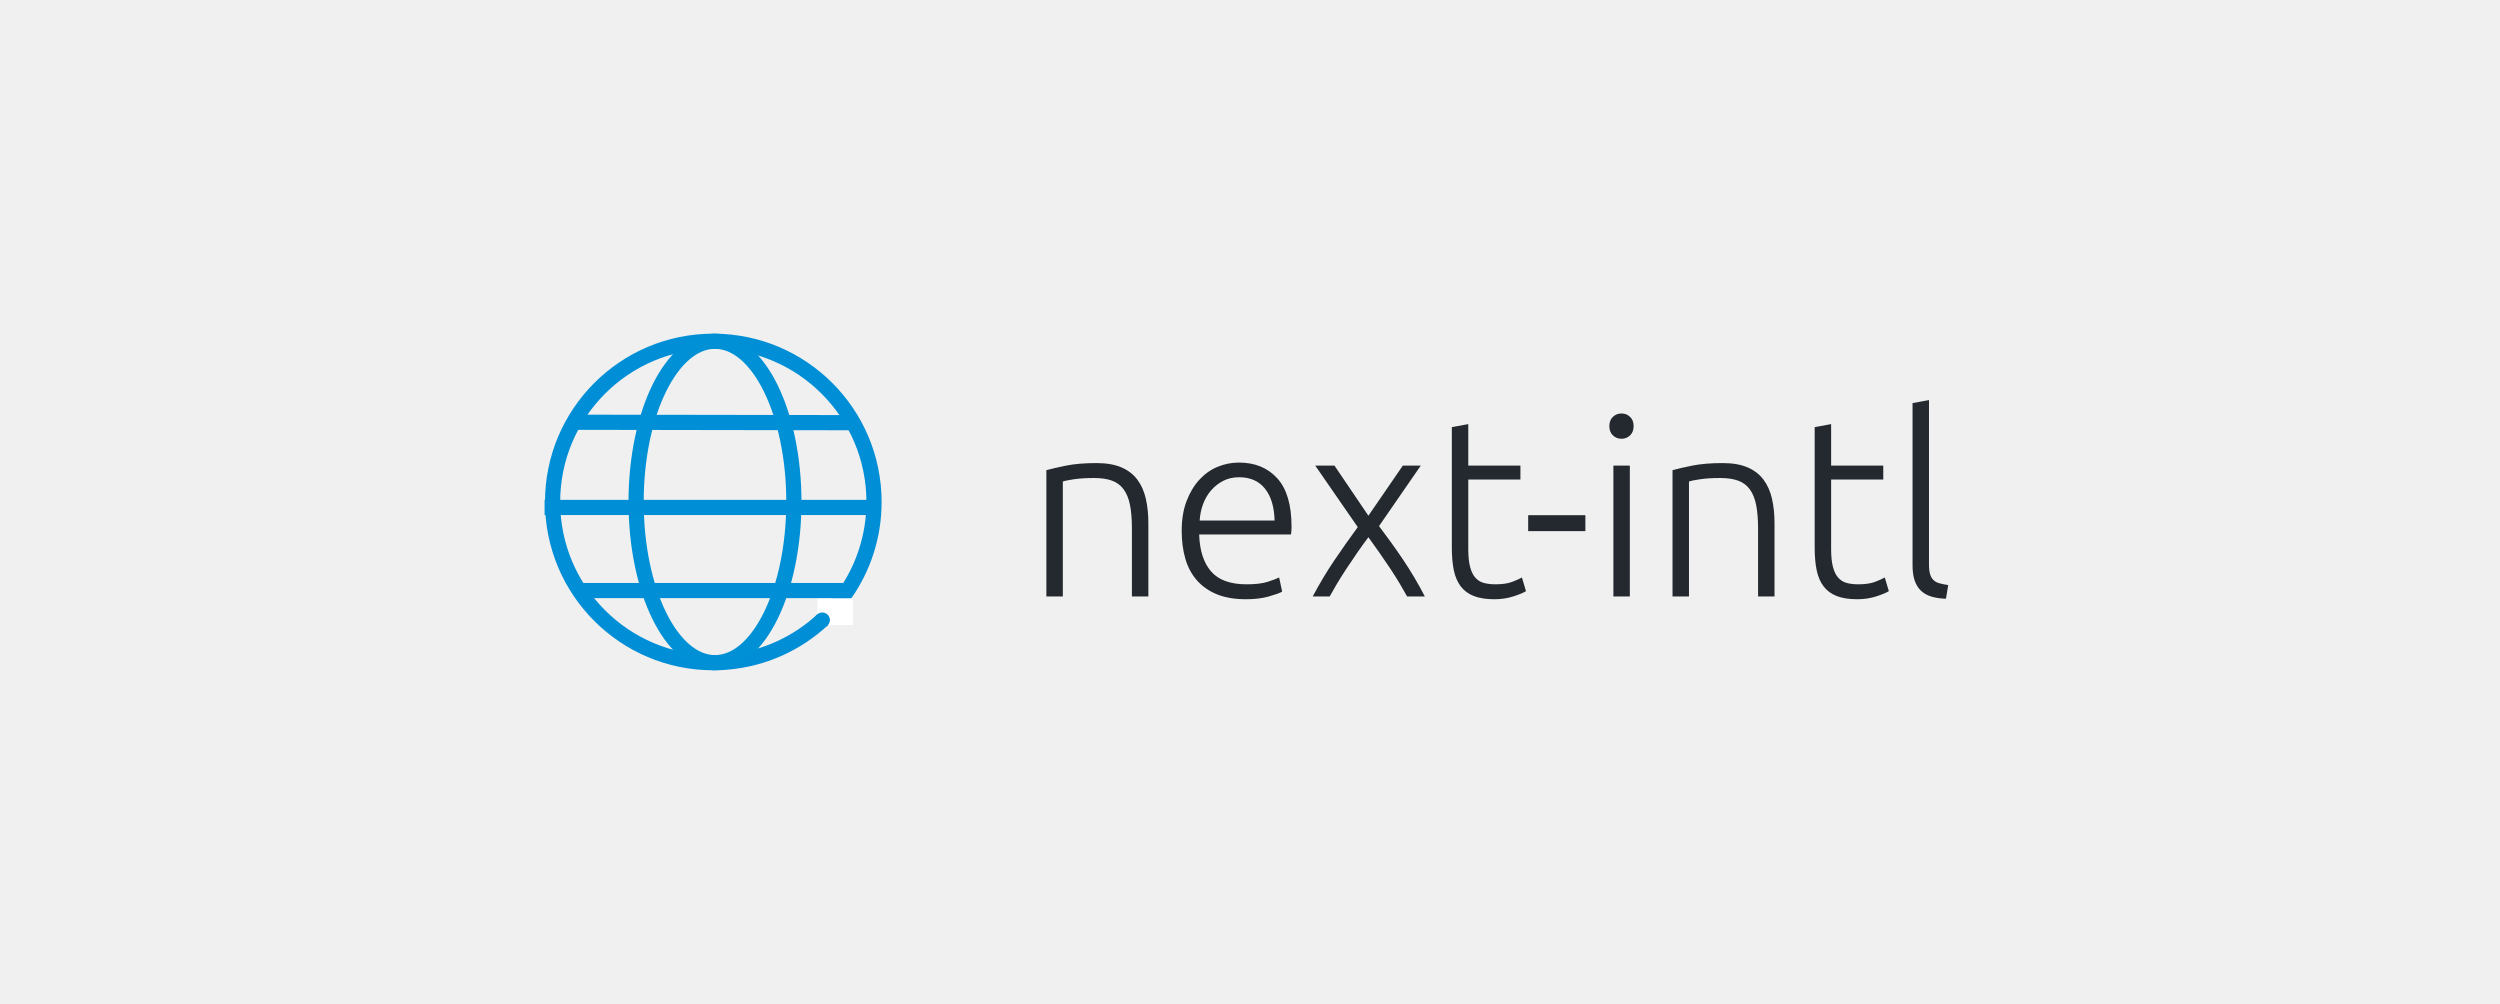
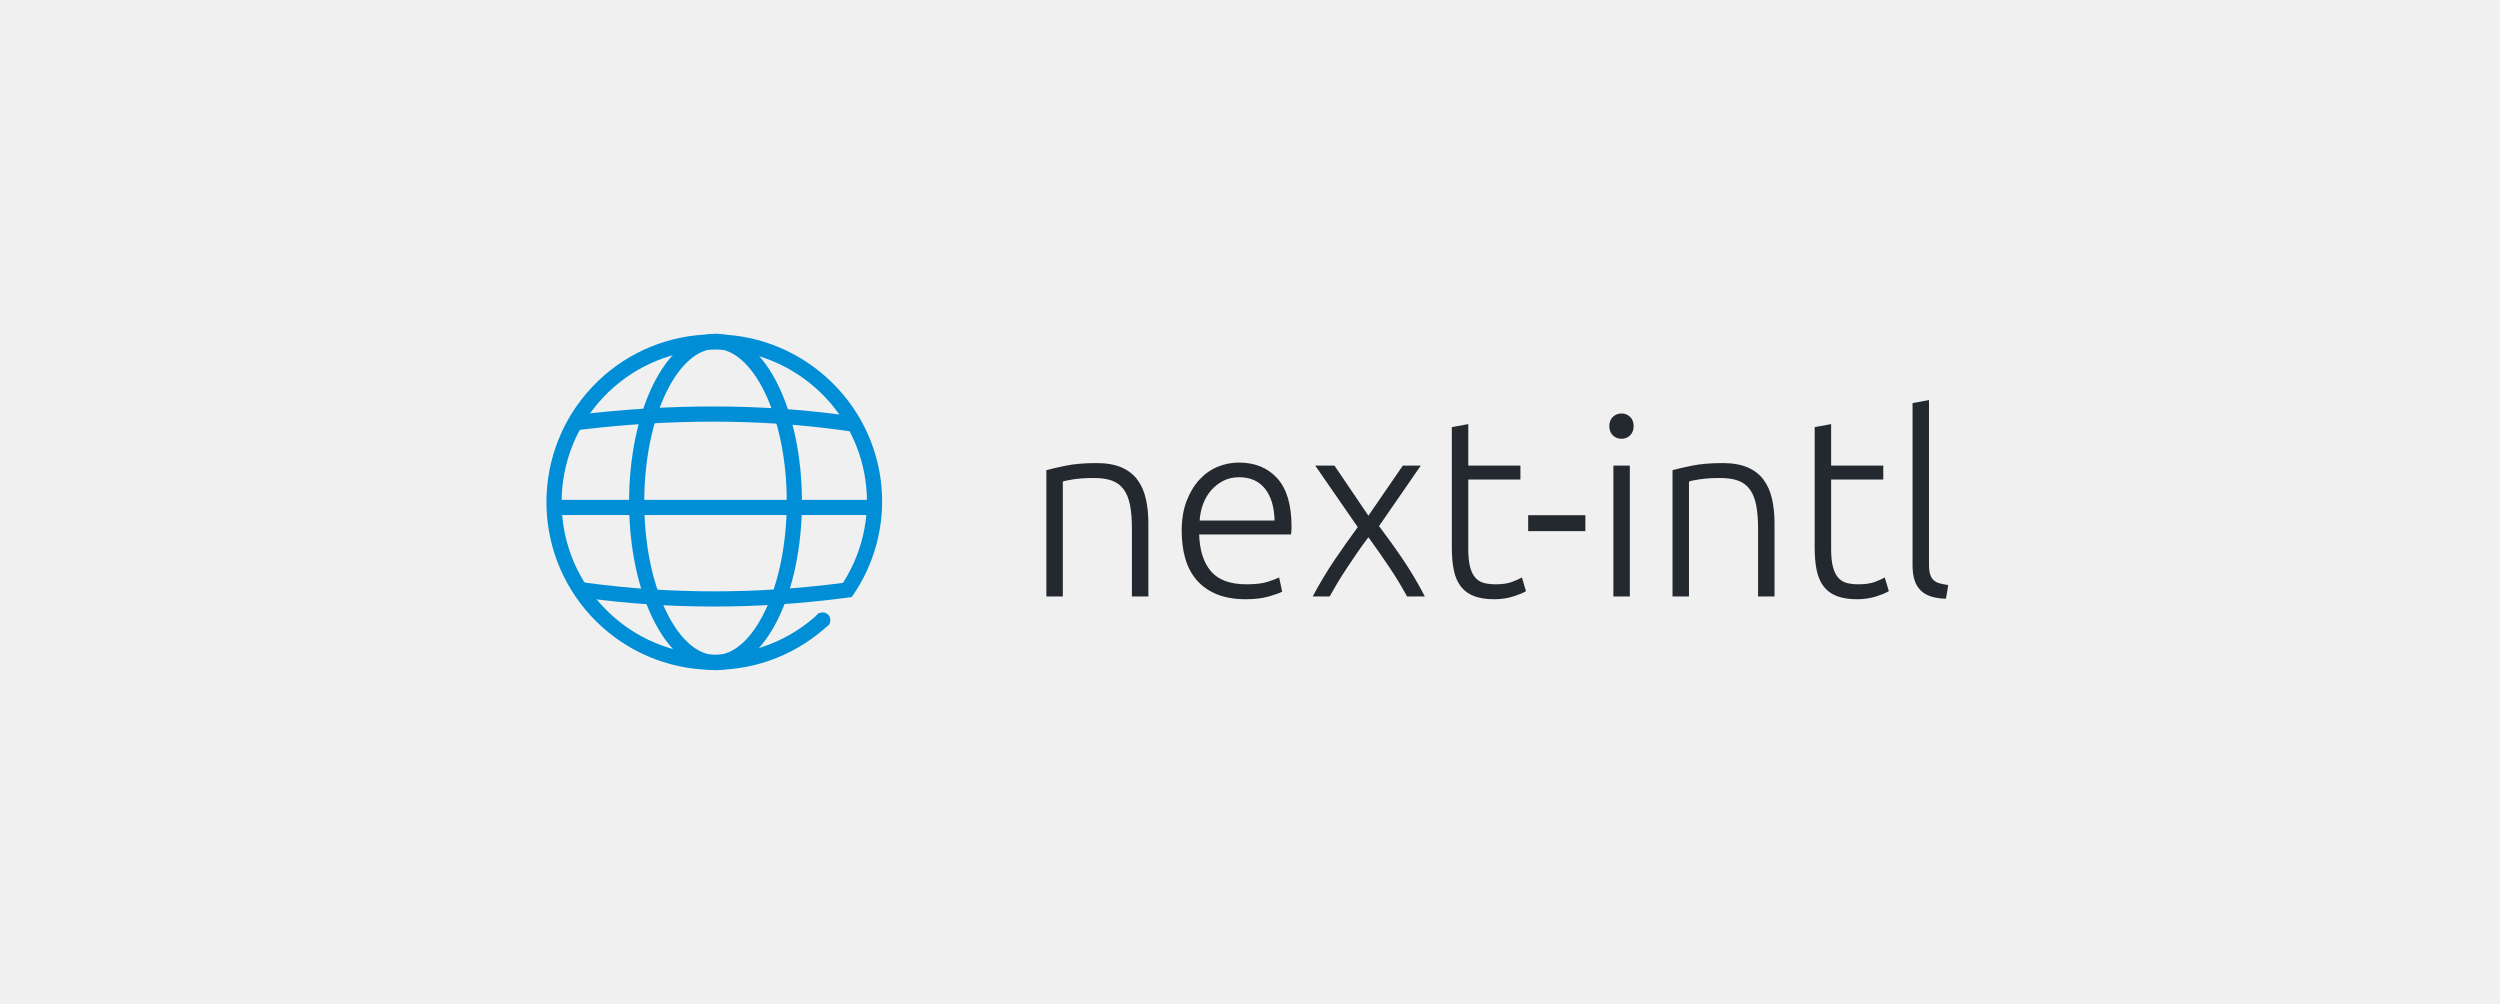
<svg xmlns="http://www.w3.org/2000/svg" width="889px" height="357px" viewBox="0 0 889 357" version="1.1">
-   <g id="logo-bright" stroke="none" stroke-width="1" fill="none" fill-rule="evenodd">
-     <g id="Group" transform="translate(193.8, 118.65)">
-       <path d="M184.14,93.45 L184.14,52.59 C184.74,52.35 186.045,52.08 188.055,51.78 C190.065,51.48 192.45,51.33 195.21,51.33 C197.79,51.33 199.935,51.645 201.645,52.275 C203.355,52.905 204.735,53.94 205.785,55.38 C206.835,56.82 207.585,58.68 208.035,60.96 C208.485,63.24 208.71,66.03 208.71,69.33 L208.71,69.33 L208.71,93.45 L214.56,93.45 L214.56,67.44 C214.56,64.26 214.26,61.35 213.66,58.71 C213.06,56.07 212.055,53.805 210.645,51.915 C209.235,50.025 207.345,48.57 204.975,47.55 C202.605,46.53 199.65,46.02 196.11,46.02 C191.85,46.02 188.25,46.32 185.31,46.92 C182.37,47.52 180.03,48.06 178.29,48.54 L178.29,48.54 L178.29,93.45 L184.14,93.45 Z M249.27,94.44 C252.39,94.44 255.105,94.11 257.415,93.45 C259.725,92.79 261.3,92.22 262.14,91.74 L262.14,91.74 L261.06,86.7 C260.22,87.12 258.87,87.63 257.01,88.23 C255.15,88.83 252.63,89.13 249.45,89.13 C243.69,89.13 239.49,87.6 236.85,84.54 C234.21,81.48 232.8,77.1 232.62,71.4 L232.62,71.4 L265.29,71.4 C265.35,70.98 265.395,70.53 265.425,70.05 C265.455,69.57 265.47,69.09 265.47,68.61 C265.47,60.87 263.775,55.14 260.385,51.42 C256.995,47.7 252.45,45.84 246.75,45.84 C244.17,45.84 241.665,46.335 239.235,47.325 C236.805,48.315 234.645,49.83 232.755,51.87 C230.865,53.91 229.335,56.445 228.165,59.475 C226.995,62.505 226.41,66.06 226.41,70.14 C226.41,73.68 226.83,76.935 227.67,79.905 C228.51,82.875 229.86,85.44 231.72,87.6 C233.58,89.76 235.95,91.44 238.83,92.64 C241.71,93.84 245.19,94.44 249.27,94.44 Z M259.44,66.45 L232.8,66.45 C232.92,64.41 233.325,62.46 234.015,60.6 C234.705,58.74 235.665,57.105 236.895,55.695 C238.125,54.285 239.565,53.16 241.215,52.32 C242.865,51.48 244.74,51.06 246.84,51.06 C250.8,51.06 253.86,52.41 256.02,55.11 C258.18,57.81 259.32,61.59 259.44,66.45 L259.44,66.45 Z M279.03,93.45 C279.75,92.13 280.62,90.615 281.64,88.905 C282.66,87.195 283.785,85.41 285.015,83.55 C286.245,81.69 287.52,79.8 288.84,77.88 C290.16,75.96 291.48,74.13 292.8,72.39 C294.06,74.13 295.365,75.96 296.715,77.88 C298.065,79.8 299.355,81.69 300.585,83.55 C301.815,85.41 302.94,87.195 303.96,88.905 C304.98,90.615 305.85,92.13 306.57,93.45 L306.57,93.45 L312.87,93.45 C311.73,91.23 310.485,88.98 309.135,86.7 C307.785,84.42 306.39,82.215 304.95,80.085 C303.51,77.955 302.07,75.9 300.63,73.92 C299.19,71.94 297.84,70.11 296.58,68.43 L296.58,68.43 L311.43,46.92 L305.04,46.92 L292.8,64.74 L280.74,46.92 L273.9,46.92 L289.02,68.79 C286.2,72.63 283.44,76.545 280.74,80.535 C278.04,84.525 275.46,88.83 273,93.45 L273,93.45 L279.03,93.45 Z M337.59,94.44 C340.05,94.44 342.33,94.095 344.43,93.405 C346.53,92.715 348,92.1 348.84,91.56 L348.84,91.56 L347.4,86.7 C346.56,87.18 345.39,87.705 343.89,88.275 C342.39,88.845 340.41,89.13 337.95,89.13 C336.51,89.13 335.19,88.98 333.99,88.68 C332.79,88.38 331.77,87.78 330.93,86.88 C330.09,85.98 329.445,84.705 328.995,83.055 C328.545,81.405 328.32,79.26 328.32,76.62 L328.32,76.62 L328.32,51.87 L346.86,51.87 L346.86,46.92 L328.32,46.92 L328.32,32.16 L322.47,33.24 L322.47,76.08 C322.47,79.2 322.71,81.9 323.19,84.18 C323.67,86.46 324.495,88.365 325.665,89.895 C326.835,91.425 328.395,92.565 330.345,93.315 C332.295,94.065 334.71,94.44 337.59,94.44 Z M369.96,70.23 L369.96,64.56 L349.62,64.56 L349.62,70.23 L369.96,70.23 Z M382.8,37.38 C384,37.38 385.02,36.975 385.86,36.165 C386.7,35.355 387.12,34.26 387.12,32.88 C387.12,31.5 386.7,30.405 385.86,29.595 C385.02,28.785 384,28.38 382.8,28.38 C381.6,28.38 380.58,28.785 379.74,29.595 C378.9,30.405 378.48,31.5 378.48,32.88 C378.48,34.26 378.9,35.355 379.74,36.165 C380.58,36.975 381.6,37.38 382.8,37.38 Z M385.77,93.45 L385.77,46.92 L379.92,46.92 L379.92,93.45 L385.77,93.45 Z M406.8,93.45 L406.8,52.59 C407.4,52.35 408.705,52.08 410.715,51.78 C412.725,51.48 415.11,51.33 417.87,51.33 C420.45,51.33 422.595,51.645 424.305,52.275 C426.015,52.905 427.395,53.94 428.445,55.38 C429.495,56.82 430.245,58.68 430.695,60.96 C431.145,63.24 431.37,66.03 431.37,69.33 L431.37,69.33 L431.37,93.45 L437.22,93.45 L437.22,67.44 C437.22,64.26 436.92,61.35 436.32,58.71 C435.72,56.07 434.715,53.805 433.305,51.915 C431.895,50.025 430.005,48.57 427.635,47.55 C425.265,46.53 422.31,46.02 418.77,46.02 C414.51,46.02 410.91,46.32 407.97,46.92 C405.03,47.52 402.69,48.06 400.95,48.54 L400.95,48.54 L400.95,93.45 L406.8,93.45 Z M466.62,94.44 C469.08,94.44 471.36,94.095 473.46,93.405 C475.56,92.715 477.03,92.1 477.87,91.56 L477.87,91.56 L476.43,86.7 C475.59,87.18 474.42,87.705 472.92,88.275 C471.42,88.845 469.44,89.13 466.98,89.13 C465.54,89.13 464.22,88.98 463.02,88.68 C461.82,88.38 460.8,87.78 459.96,86.88 C459.12,85.98 458.475,84.705 458.025,83.055 C457.575,81.405 457.35,79.26 457.35,76.62 L457.35,76.62 L457.35,51.87 L475.89,51.87 L475.89,46.92 L457.35,46.92 L457.35,32.16 L451.5,33.24 L451.5,76.08 C451.5,79.2 451.74,81.9 452.22,84.18 C452.7,86.46 453.525,88.365 454.695,89.895 C455.865,91.425 457.425,92.565 459.375,93.315 C461.325,94.065 463.74,94.44 466.62,94.44 Z M498.18,94.26 L498.99,89.4 C497.79,89.22 496.755,89.01 495.885,88.77 C495.015,88.53 494.31,88.155 493.77,87.645 C493.23,87.135 492.825,86.445 492.555,85.575 C492.285,84.705 492.15,83.55 492.15,82.11 L492.15,82.11 L492.15,23.61 L486.3,24.69 L486.3,82.29 C486.3,84.51 486.555,86.355 487.065,87.825 C487.575,89.295 488.325,90.495 489.315,91.425 C490.305,92.355 491.535,93.045 493.005,93.495 C494.475,93.945 496.2,94.2 498.18,94.26 L498.18,94.26 Z" id="next-intl" fill="#24292F" fill-rule="nonzero" />
-       <g id="Oval-2">
-         <path d="M59.85,2.7 C75.632,2.7 89.919,9.097 100.261,19.439 C110.603,29.781 117,44.068 117,59.85 C117,72.041 113.184,83.34 106.679,92.618 C104.493,95.736 102.003,98.626 99.253,101.245 C97.989,102.449 96.67,103.595 95.3,104.679 C85.558,112.394 73.242,117 59.85,117 C44.068,117 29.781,110.603 19.439,100.261 C9.097,89.919 2.7,75.632 2.7,59.85 C2.7,44.068 9.097,29.781 19.439,19.439 C29.781,9.097 44.068,2.7 59.85,2.7 L59.85,2.7 Z" id="Oval" stroke="#008FD6" stroke-width="5.4" />
-         <rect id="Rectangle" fill="#FFFFFF" x="96.9" y="94.05" width="12.6" height="9.6" />
-         <circle id="Oval" fill="#0090D6" cx="98.61" cy="101.85" r="2.7" />
-         <line x1="11.85" y1="31.5" x2="105.9" y2="31.65" id="Line-3" stroke="#008FD6" stroke-width="5.4" stroke-linecap="square" />
-         <ellipse id="Oval" stroke="#0090D6" stroke-width="5.4" cx="60.45" cy="59.85" rx="28.05" ry="57.15" />
-         <line x1="14.7" y1="91.35" x2="105.9" y2="91.35" id="Line-3-Copy" stroke="#008FD6" stroke-width="5.4" stroke-linecap="square" />
-         <line x1="2.55" y1="61.8" x2="116.55" y2="61.8" id="Line-2" stroke="#008FD6" stroke-width="5.4" stroke-linecap="square" />
-       </g>
+   <g id="logo-bright-padding" stroke="none" stroke-width="1" fill="none" fill-rule="evenodd">
+     <path d="M377.94,212.1 L377.94,171.24 C378.54,171 379.845,170.73 381.855,170.43 C383.865,170.13 386.25,169.98 389.01,169.98 C391.59,169.98 393.735,170.295 395.445,170.925 C397.155,171.555 398.535,172.59 399.585,174.03 C400.635,175.47 401.385,177.33 401.835,179.61 C402.285,181.89 402.51,184.68 402.51,187.98 L402.51,187.98 L402.51,212.1 L408.36,212.1 L408.36,186.09 C408.36,182.91 408.06,180 407.46,177.36 C406.86,174.72 405.855,172.455 404.445,170.565 C403.035,168.675 401.145,167.22 398.775,166.2 C396.405,165.18 393.45,164.67 389.91,164.67 C385.65,164.67 382.05,164.97 379.11,165.57 C376.17,166.17 373.83,166.71 372.09,167.19 L372.09,167.19 L372.09,212.1 L377.94,212.1 Z M443.07,213.09 C446.19,213.09 448.905,212.76 451.215,212.1 C453.525,211.44 455.1,210.87 455.94,210.39 L455.94,210.39 L454.86,205.35 C454.02,205.77 452.67,206.28 450.81,206.88 C448.95,207.48 446.43,207.78 443.25,207.78 C437.49,207.78 433.29,206.25 430.65,203.19 C428.01,200.13 426.6,195.75 426.42,190.05 L426.42,190.05 L459.09,190.05 C459.15,189.63 459.195,189.18 459.225,188.7 C459.255,188.22 459.27,187.74 459.27,187.26 C459.27,179.52 457.575,173.79 454.185,170.07 C450.795,166.35 446.25,164.49 440.55,164.49 C437.97,164.49 435.465,164.985 433.035,165.975 C430.605,166.965 428.445,168.48 426.555,170.52 C424.665,172.56 423.135,175.095 421.965,178.125 C420.795,181.155 420.21,184.71 420.21,188.79 C420.21,192.33 420.63,195.585 421.47,198.555 C422.31,201.525 423.66,204.09 425.52,206.25 C427.38,208.41 429.75,210.09 432.63,211.29 C435.51,212.49 438.99,213.09 443.07,213.09 Z M453.24,185.1 L426.6,185.1 C426.72,183.06 427.125,181.11 427.815,179.25 C428.505,177.39 429.465,175.755 430.695,174.345 C431.925,172.935 433.365,171.81 435.015,170.97 C436.665,170.13 438.54,169.71 440.64,169.71 C444.6,169.71 447.66,171.06 449.82,173.76 C451.98,176.46 453.12,180.24 453.24,185.1 L453.24,185.1 Z M472.83,212.1 C473.55,210.78 474.42,209.265 475.44,207.555 C476.46,205.845 477.585,204.06 478.815,202.2 C480.045,200.34 481.32,198.45 482.64,196.53 C483.96,194.61 485.28,192.78 486.6,191.04 C487.86,192.78 489.165,194.61 490.515,196.53 C491.865,198.45 493.155,200.34 494.385,202.2 C495.615,204.06 496.74,205.845 497.76,207.555 C498.78,209.265 499.65,210.78 500.37,212.1 L500.37,212.1 L506.67,212.1 C505.53,209.88 504.285,207.63 502.935,205.35 C501.585,203.07 500.19,200.865 498.75,198.735 C497.31,196.605 495.87,194.55 494.43,192.57 C492.99,190.59 491.64,188.76 490.38,187.08 L490.38,187.08 L505.23,165.57 L498.84,165.57 L486.6,183.39 L474.54,165.57 L467.7,165.57 L482.82,187.44 C480,191.28 477.24,195.195 474.54,199.185 C471.84,203.175 469.26,207.48 466.8,212.1 L466.8,212.1 L472.83,212.1 Z M531.39,213.09 C533.85,213.09 536.13,212.745 538.23,212.055 C540.33,211.365 541.8,210.75 542.64,210.21 L542.64,210.21 L541.2,205.35 C540.36,205.83 539.19,206.355 537.69,206.925 C536.19,207.495 534.21,207.78 531.75,207.78 C530.31,207.78 528.99,207.63 527.79,207.33 C526.59,207.03 525.57,206.43 524.73,205.53 C523.89,204.63 523.245,203.355 522.795,201.705 C522.345,200.055 522.12,197.91 522.12,195.27 L522.12,195.27 L522.12,170.52 L540.66,170.52 L540.66,165.57 L522.12,165.57 L522.12,150.81 L516.27,151.89 L516.27,194.73 C516.27,197.85 516.51,200.55 516.99,202.83 C517.47,205.11 518.295,207.015 519.465,208.545 C520.635,210.075 522.195,211.215 524.145,211.965 C526.095,212.715 528.51,213.09 531.39,213.09 Z M563.76,188.88 L563.76,183.21 L543.42,183.21 L543.42,188.88 L563.76,188.88 Z M576.6,156.03 C577.8,156.03 578.82,155.625 579.66,154.815 C580.5,154.005 580.92,152.91 580.92,151.53 C580.92,150.15 580.5,149.055 579.66,148.245 C578.82,147.435 577.8,147.03 576.6,147.03 C575.4,147.03 574.38,147.435 573.54,148.245 C572.7,149.055 572.28,150.15 572.28,151.53 C572.28,152.91 572.7,154.005 573.54,154.815 C574.38,155.625 575.4,156.03 576.6,156.03 Z M579.57,212.1 L579.57,165.57 L573.72,165.57 L573.72,212.1 L579.57,212.1 Z M600.6,212.1 L600.6,171.24 C601.2,171 602.505,170.73 604.515,170.43 C606.525,170.13 608.91,169.98 611.67,169.98 C614.25,169.98 616.395,170.295 618.105,170.925 C619.815,171.555 621.195,172.59 622.245,174.03 C623.295,175.47 624.045,177.33 624.495,179.61 C624.945,181.89 625.17,184.68 625.17,187.98 L625.17,187.98 L625.17,212.1 L631.02,212.1 L631.02,186.09 C631.02,182.91 630.72,180 630.12,177.36 C629.52,174.72 628.515,172.455 627.105,170.565 C625.695,168.675 623.805,167.22 621.435,166.2 C619.065,165.18 616.11,164.67 612.57,164.67 C608.31,164.67 604.71,164.97 601.77,165.57 C598.83,166.17 596.49,166.71 594.75,167.19 L594.75,167.19 L594.75,212.1 L600.6,212.1 Z M660.42,213.09 C662.88,213.09 665.16,212.745 667.26,212.055 C669.36,211.365 670.83,210.75 671.67,210.21 L671.67,210.21 L670.23,205.35 C669.39,205.83 668.22,206.355 666.72,206.925 C665.22,207.495 663.24,207.78 660.78,207.78 C659.34,207.78 658.02,207.63 656.82,207.33 C655.62,207.03 654.6,206.43 653.76,205.53 C652.92,204.63 652.275,203.355 651.825,201.705 C651.375,200.055 651.15,197.91 651.15,195.27 L651.15,195.27 L651.15,170.52 L669.69,170.52 L669.69,165.57 L651.15,165.57 L651.15,150.81 L645.3,151.89 L645.3,194.73 C645.3,197.85 645.54,200.55 646.02,202.83 C646.5,205.11 647.325,207.015 648.495,208.545 C649.665,210.075 651.225,211.215 653.175,211.965 C655.125,212.715 657.54,213.09 660.42,213.09 Z M691.98,212.91 L692.79,208.05 C691.59,207.87 690.555,207.66 689.685,207.42 C688.815,207.18 688.11,206.805 687.57,206.295 C687.03,205.785 686.625,205.095 686.355,204.225 C686.085,203.355 685.95,202.2 685.95,200.76 L685.95,200.76 L685.95,142.26 L680.1,143.34 L680.1,200.94 C680.1,203.16 680.355,205.005 680.865,206.475 C681.375,207.945 682.125,209.145 683.115,210.075 C684.105,211.005 685.335,211.695 686.805,212.145 C688.275,212.595 690,212.85 691.98,212.91 L691.98,212.91 Z" id="next-intl" fill="#24292F" fill-rule="nonzero" />
+     <g id="logo-bright" transform="translate(197.0152, 121.3803)">
+       <path d="M96.19,98.498 C94.931,99.697 93.612,100.836 92.232,101.916 C68.787,120.392 35.056,117.639 14.918,95.605 C-5.221,73.571 -4.936,39.729 15.569,18.036 C36.075,-3.657 69.848,-5.843 92.979,13.025 C116.11,31.892 120.799,64.917 103.669,89.364" id="Path" stroke="#008FD6" stroke-width="5.4" />
+       <circle id="Oval" fill="#008FD6" fill-rule="nonzero" cx="95.561" cy="99.097" r="2.699" />
+       <path d="M8.847,28.785 C25.095,26.811 41.165,25.836 57.058,25.862 C72.951,25.887 88.214,26.911 102.847,28.935" id="Path" stroke="#008FD6" stroke-width="5.4" stroke-linecap="square" />
+       <ellipse id="Oval" stroke="#008FD6" stroke-width="5.4" cx="57.421" cy="57.12" rx="28.035" ry="57.12" />
+       <path d="M11.695,88.603 C26.629,90.603 41.703,91.603 56.919,91.603 C72.134,91.603 87.444,90.603 102.847,88.603" id="Path" stroke="#008FD6" stroke-width="5.4" stroke-linecap="square" />
+       <line x1="1.009" y1="59.069" x2="113.491" y2="59.069" id="Path" stroke="#008FD6" stroke-width="5.4" stroke-linecap="square" />
    </g>
  </g>
</svg>
